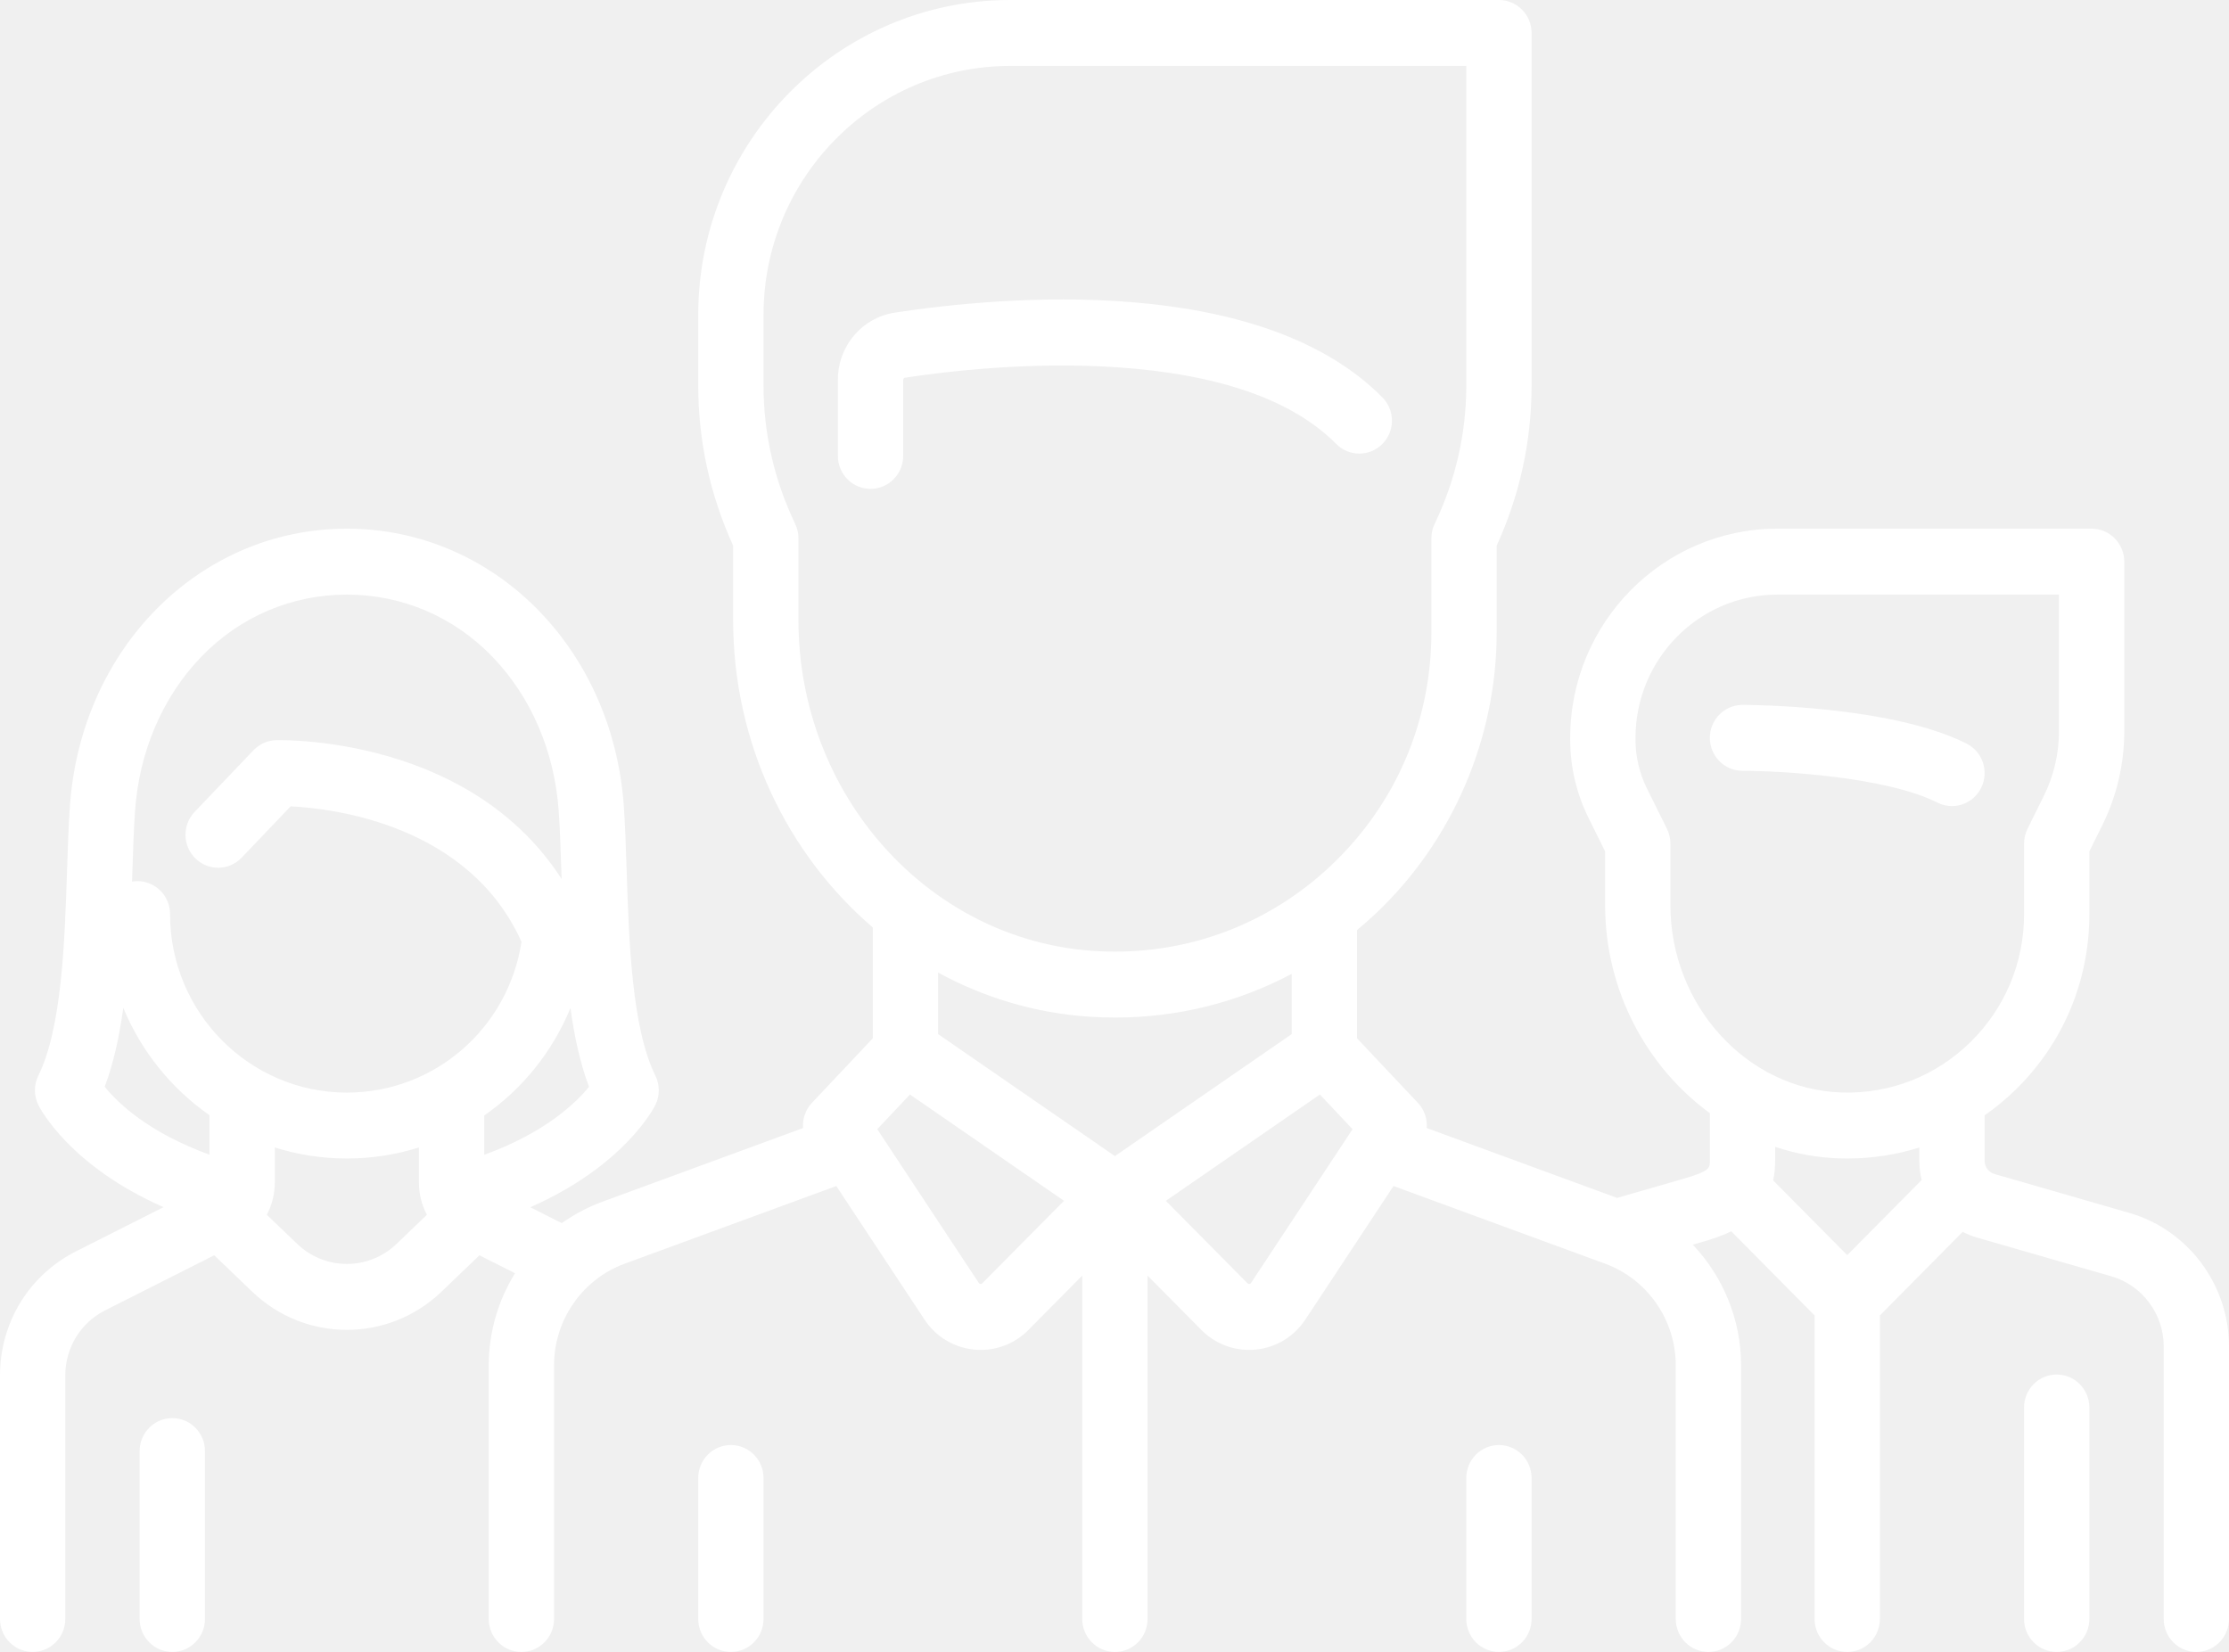
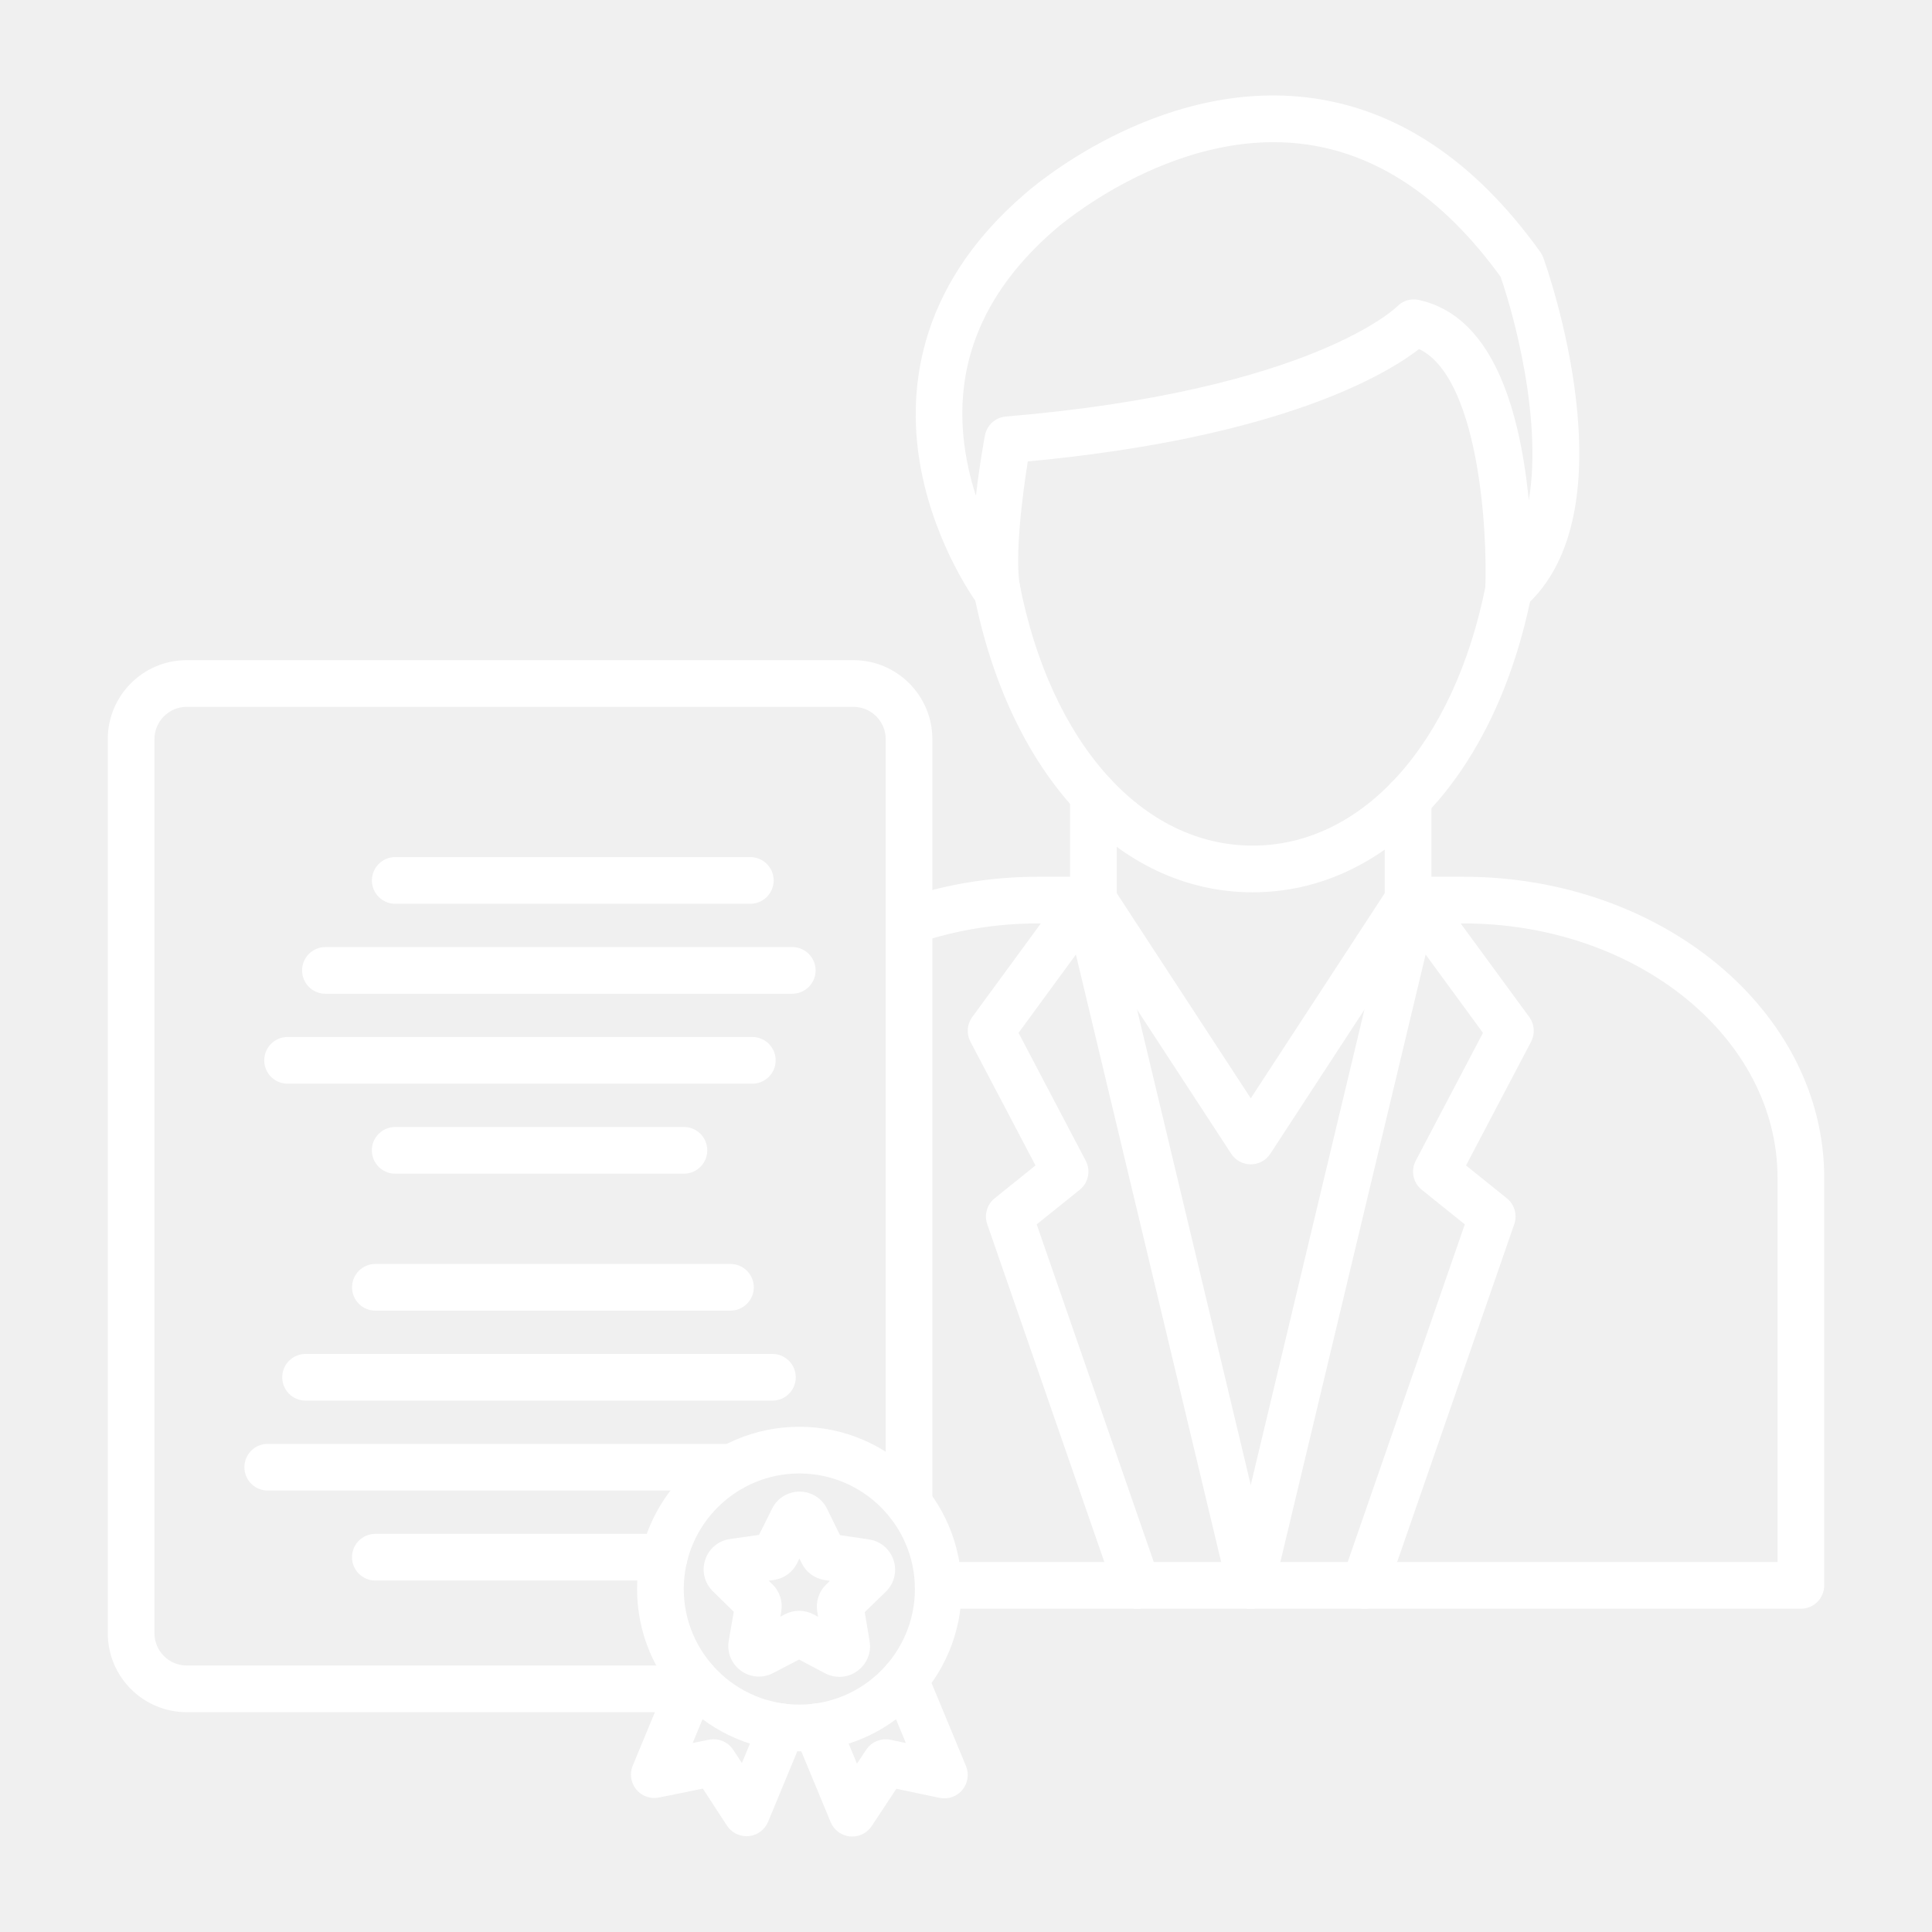
- <svg xmlns="http://www.w3.org/2000/svg" width="85" height="63" viewBox="0 0 85 63" fill="none">
-   <path d="M74.993 28.359C72.1 26.899 66.677 26.882 66.448 26.882C65.76 26.882 65.203 27.445 65.203 28.139C65.203 28.834 65.76 29.396 66.448 29.396C67.847 29.396 71.91 29.614 73.879 30.608C74.058 30.698 74.248 30.741 74.435 30.741C74.891 30.741 75.331 30.486 75.549 30.046C75.857 29.425 75.608 28.67 74.993 28.359Z" fill="white" />
-   <path d="M81.2 46.257L76.058 44.773C75.836 44.709 75.681 44.502 75.681 44.269V42.536C76.099 42.243 76.498 41.916 76.871 41.55C78.679 39.779 79.675 37.403 79.675 34.86V32.468L80.172 31.465C80.718 30.363 81.006 29.129 81.006 27.897V21.419C81.006 20.724 80.449 20.162 79.761 20.162H67.779C63.422 20.162 59.877 23.741 59.877 28.139V28.214C59.877 29.239 60.117 30.265 60.571 31.181L61.209 32.468V34.522C61.209 37.776 62.797 40.695 65.203 42.452L65.203 44.269C65.203 44.548 65.203 44.664 64.175 44.961L61.666 45.685L54.407 43.02C54.434 42.675 54.318 42.323 54.068 42.058L51.749 39.598V35.468C51.994 35.264 52.236 35.054 52.47 34.833C55.396 32.064 57.074 28.154 57.074 24.107V20.809C57.958 18.867 58.405 16.813 58.405 14.698V1.257C58.405 0.563 57.848 0 57.16 0H38.522C31.962 0 26.626 5.388 26.626 12.01V14.698C26.626 16.814 27.074 18.868 27.957 20.809V23.647C27.957 28.346 30.027 32.58 33.283 35.371V39.598L30.963 42.058C30.714 42.323 30.598 42.675 30.624 43.02L22.963 45.833C22.408 46.037 21.892 46.313 21.424 46.647L20.221 46.04C23.802 44.466 24.936 42.253 24.991 42.143C25.166 41.789 25.166 41.372 24.991 41.019C24.093 39.206 23.984 35.884 23.897 33.214C23.868 32.326 23.84 31.486 23.788 30.738C23.363 24.709 18.823 20.162 13.227 20.162C7.63 20.162 3.09 24.709 2.666 30.738C2.613 31.486 2.586 32.326 2.556 33.215C2.469 35.884 2.36 39.206 1.463 41.018C1.287 41.372 1.287 41.789 1.463 42.143C1.517 42.253 2.649 44.461 6.237 46.037L2.896 47.724C1.11 48.626 0 50.439 0 52.455V61.742C0 62.437 0.557 62.999 1.245 62.999C1.933 62.999 2.49 62.437 2.49 61.742V52.455C2.49 51.397 3.072 50.446 4.01 49.973L8.17 47.872L9.618 49.261C10.63 50.232 11.928 50.717 13.227 50.717C14.525 50.717 15.824 50.232 16.836 49.261L18.283 47.873L19.64 48.557C19.001 49.589 18.638 50.8 18.638 52.067V61.743C18.638 62.437 19.196 63 19.883 63C20.571 63 21.128 62.437 21.128 61.743V52.067C21.128 50.341 22.208 48.786 23.814 48.196L31.891 45.231L35.254 50.323C35.683 50.974 36.372 51.391 37.143 51.468C37.229 51.477 37.315 51.481 37.4 51.481C38.081 51.481 38.732 51.211 39.219 50.719L41.27 48.648V61.743C41.27 62.437 41.828 63 42.516 63C43.203 63 43.761 62.437 43.761 61.743V48.648L45.812 50.719C46.299 51.211 46.951 51.481 47.631 51.481C47.716 51.481 47.802 51.477 47.888 51.469C48.659 51.392 49.348 50.974 49.778 50.323L53.14 45.231L61.217 48.196C62.823 48.786 63.903 50.342 63.903 52.068V61.743C63.903 62.437 64.46 63 65.148 63C65.835 63 66.393 62.437 66.393 61.743V52.068C66.393 50.32 65.705 48.68 64.551 47.468L64.859 47.379C65.169 47.29 65.593 47.167 66.018 46.957L69.197 50.167V61.743C69.197 62.437 69.754 63 70.442 63C71.129 63 71.687 62.437 71.687 61.743V50.167L74.844 46.979C75.012 47.065 75.188 47.138 75.374 47.192L80.516 48.675C81.69 49.014 82.51 50.111 82.51 51.344V61.743C82.51 62.437 83.067 63 83.755 63C84.442 63 85 62.437 85 61.743V51.344C85 48.994 83.438 46.902 81.2 46.257ZM7.988 44.036C5.659 43.19 4.491 42.062 3.992 41.446C4.332 40.549 4.552 39.521 4.702 38.436C5.388 40.098 6.538 41.517 7.988 42.53V44.036ZM15.121 47.439C14.059 48.457 12.395 48.457 11.333 47.438L10.175 46.328C10.371 45.958 10.478 45.539 10.478 45.1V43.76C11.347 44.034 12.27 44.182 13.227 44.182C14.183 44.182 15.106 44.033 15.976 43.761L15.976 45.1C15.976 45.539 16.083 45.958 16.279 46.328L15.121 47.439ZM13.227 41.668C9.509 41.668 6.485 38.614 6.485 34.86C6.485 34.166 5.927 33.603 5.24 33.603C5.17 33.603 5.102 33.61 5.035 33.622C5.039 33.513 5.042 33.405 5.046 33.298C5.074 32.434 5.101 31.617 5.15 30.917C5.309 28.658 6.203 26.577 7.667 25.056C9.144 23.521 11.119 22.676 13.227 22.676C15.335 22.676 17.31 23.521 18.787 25.056C20.251 26.577 21.145 28.658 21.305 30.917C21.354 31.617 21.381 32.433 21.409 33.298C21.411 33.372 21.414 33.447 21.416 33.522C20.061 31.415 17.969 29.862 15.266 28.985C12.769 28.175 10.621 28.225 10.53 28.227C10.204 28.236 9.895 28.374 9.668 28.611L7.422 30.963C6.945 31.463 6.959 32.259 7.454 32.741C7.949 33.223 8.737 33.208 9.215 32.709L11.084 30.751C12.694 30.831 17.873 31.439 19.887 35.917C19.38 39.217 16.571 41.668 13.227 41.668ZM18.466 44.041L18.466 42.541C19.914 41.535 21.066 40.118 21.753 38.443C21.902 39.526 22.123 40.551 22.462 41.447C21.966 42.057 20.793 43.195 18.466 44.041ZM30.448 23.647V20.528C30.448 20.338 30.405 20.151 30.324 19.981C29.523 18.306 29.116 16.529 29.116 14.698V12.01C29.116 6.774 33.336 2.514 38.522 2.514H55.915V14.698C55.915 16.529 55.509 18.306 54.708 19.981C54.626 20.152 54.584 20.339 54.584 20.528V24.107C54.584 27.512 53.228 30.669 50.767 32.998C50.46 33.289 50.141 33.562 49.811 33.816C49.804 33.821 49.797 33.826 49.79 33.831C47.484 35.599 44.66 36.458 41.71 36.265C35.395 35.852 30.448 30.309 30.448 23.647ZM37.458 48.941C37.45 48.95 37.43 48.971 37.389 48.966C37.349 48.962 37.333 48.938 37.326 48.928L33.453 43.063L34.7 41.741L40.574 45.795L37.458 48.941ZM42.516 44.09L35.773 39.437V37.09C37.518 38.042 39.471 38.638 41.549 38.774C41.877 38.795 42.203 38.806 42.529 38.806C44.909 38.806 47.201 38.231 49.258 37.14V39.437L42.516 44.09ZM47.706 48.928C47.699 48.938 47.683 48.962 47.642 48.967C47.602 48.972 47.582 48.95 47.573 48.941L44.458 45.796L50.332 41.742L51.578 43.064L47.706 48.928ZM70.442 47.867L67.616 45.015C67.665 44.789 67.693 44.541 67.693 44.268L67.693 43.738C68.477 43.997 69.304 44.152 70.159 44.178C70.255 44.181 70.35 44.182 70.445 44.182C71.39 44.182 72.313 44.038 73.191 43.763V44.269C73.191 44.52 73.222 44.765 73.281 45.001L70.442 47.867ZM75.137 39.746C73.817 41.039 72.074 41.722 70.234 41.664C66.63 41.555 63.699 38.351 63.699 34.522V32.172C63.699 31.977 63.654 31.784 63.568 31.61L62.798 30.057C62.517 29.488 62.368 28.851 62.368 28.214V28.14C62.368 25.127 64.795 22.676 67.779 22.676H78.516V27.897C78.516 28.741 78.318 29.586 77.945 30.34L77.316 31.61C77.23 31.784 77.185 31.977 77.185 32.172V34.86C77.185 36.717 76.457 38.452 75.137 39.746Z" fill="white" />
-   <path d="M78.43 52.42C77.742 52.42 77.184 52.983 77.184 53.678V61.742C77.184 62.437 77.742 62.999 78.43 62.999C79.117 62.999 79.675 62.437 79.675 61.742V53.678C79.675 52.983 79.117 52.42 78.43 52.42Z" fill="white" />
-   <path d="M6.57 54.082C5.883 54.082 5.325 54.645 5.325 55.339V61.742C5.325 62.437 5.883 62.999 6.57 62.999C7.258 62.999 7.816 62.437 7.816 61.742V55.339C7.816 54.645 7.258 54.082 6.57 54.082Z" fill="white" />
-   <path d="M52.715 15.154C48.006 10.399 38.153 11.308 34.135 11.92C32.87 12.112 31.951 13.193 31.951 14.491V17.387C31.951 18.081 32.509 18.644 33.197 18.644C33.884 18.644 34.442 18.081 34.442 17.387V14.49C34.442 14.448 34.469 14.411 34.507 14.405C36.112 14.161 39.296 13.784 42.596 14.007C46.479 14.268 49.291 15.252 50.955 16.931C51.441 17.422 52.229 17.422 52.715 16.931C53.202 16.44 53.202 15.644 52.715 15.154Z" fill="white" />
-   <path d="M27.871 55.109C27.184 55.109 26.626 55.672 26.626 56.366V61.742C26.626 62.437 27.184 62.999 27.871 62.999C28.559 62.999 29.116 62.437 29.116 61.742V56.366C29.116 55.672 28.559 55.109 27.871 55.109Z" fill="white" />
-   <path d="M57.16 55.109C56.472 55.109 55.915 55.672 55.915 56.366V61.742C55.915 62.437 56.472 62.999 57.16 62.999C57.848 62.999 58.405 62.437 58.405 61.742V56.366C58.405 55.672 57.848 55.109 57.16 55.109Z" fill="white" />
+ <svg xmlns="http://www.w3.org/2000/svg" width="83" height="83" viewBox="0 0 83 83" fill="none">
+   <g clip-path="url(#clip0_322_127)">
+     <path fill-rule="evenodd" clip-rule="evenodd" d="M39.052 40.434C38.698 40.434 38.366 40.212 38.245 39.858C38.092 39.413 38.329 38.928 38.775 38.775C40.628 38.138 42.589 37.815 44.601 37.815H46.974C47.445 37.815 47.826 38.197 47.826 38.668C47.827 39.139 47.444 39.521 46.973 39.521H44.601C42.779 39.521 41.004 39.813 39.329 40.388C39.237 40.419 39.144 40.434 39.052 40.434ZM77.367 68.961H40.307C39.836 68.961 39.453 68.579 39.453 68.108C39.454 67.637 39.836 67.255 40.306 67.255L76.514 67.255V50.6C76.514 44.491 70.391 39.521 62.865 39.521H60.493C60.022 39.521 59.639 39.139 59.639 38.668C59.64 38.197 60.021 37.815 60.492 37.815H62.865C71.332 37.815 78.22 43.55 78.22 50.6L78.22 68.108C78.22 68.579 77.838 68.962 77.367 68.961Z" fill="white" stroke="white" stroke-width="0.3" />
+     <path fill-rule="evenodd" clip-rule="evenodd" d="M46.973 39.521C46.502 39.521 46.12 39.139 46.12 38.668L46.12 34.149C46.12 33.678 46.502 33.296 46.973 33.296C47.444 33.296 47.826 33.678 47.826 34.149L47.826 38.668C47.826 39.139 47.444 39.521 46.973 39.521ZM60.492 39.521C60.021 39.521 59.639 39.139 59.639 38.668L59.639 34.322C59.639 33.85 60.021 33.469 60.492 33.469C60.963 33.468 61.345 33.85 61.345 34.322L61.345 38.668C61.345 39.139 60.963 39.521 60.492 39.521Z" fill="white" stroke="white" stroke-width="0.3" />
+     <path fill-rule="evenodd" clip-rule="evenodd" d="M53.815 38.184C53.807 38.184 53.799 38.184 53.79 38.184C48.11 38.169 43.47 33.148 41.971 25.391C41.882 24.929 42.184 24.481 42.648 24.392C43.112 24.303 43.557 24.606 43.646 25.068C44.984 31.986 48.967 36.465 53.794 36.478C53.802 36.478 53.808 36.478 53.815 36.478C58.626 36.478 62.611 32.043 63.975 25.173C64.067 24.711 64.516 24.41 64.978 24.502C65.44 24.593 65.741 25.043 65.649 25.505C64.119 33.21 59.476 38.184 53.815 38.184Z" fill="white" stroke="white" stroke-width="0.3" />
+     <path fill-rule="evenodd" clip-rule="evenodd" d="M60.735 13.013C60.796 13.013 60.857 13.02 60.919 13.033C63.167 13.515 64.645 15.801 65.31 19.826C65.463 20.749 65.553 21.654 65.606 22.456C66.616 19.1 65.369 14.018 64.599 11.818C62.083 8.339 59.145 6.389 55.866 6.022C50.199 5.388 45.29 9.692 45.241 9.735C41.958 12.563 40.665 15.941 41.385 19.786C41.533 20.581 41.756 21.319 42.004 21.971C42.166 20.321 42.439 18.845 42.46 18.737C42.529 18.36 42.843 18.076 43.227 18.044C56.402 16.937 60.088 13.314 60.124 13.277C60.287 13.105 60.506 13.014 60.735 13.013ZM42.839 26.253C42.575 26.254 42.319 26.132 42.155 25.911C42.082 25.813 40.357 23.477 39.72 20.166C39.123 17.065 39.4 12.517 44.111 8.457C44.41 8.19 49.666 3.619 56.042 4.325C59.859 4.748 63.227 6.967 66.056 10.922C66.103 10.986 66.137 11.056 66.164 11.13C66.323 11.57 69.997 21.973 65.37 25.983C65.113 26.206 64.748 26.255 64.442 26.107C64.136 25.959 63.946 25.643 63.959 25.303C64.06 22.872 63.699 15.987 60.943 14.822C59.657 15.842 55.183 18.657 44.025 19.686C43.778 21.201 43.427 23.945 43.675 25.239C43.752 25.629 43.547 26.02 43.182 26.181C43.072 26.23 42.954 26.254 42.839 26.254L42.839 26.253ZM53.734 49.871C53.445 49.871 53.177 49.726 53.019 49.484L46.26 39.134C46.002 38.74 46.113 38.212 46.507 37.954C46.903 37.696 47.431 37.807 47.687 38.202L53.734 47.458L59.779 38.202C60.036 37.807 60.565 37.696 60.959 37.954C61.353 38.212 61.464 38.74 61.206 39.134L54.448 49.484C54.291 49.725 54.021 49.871 53.734 49.871L53.734 49.871Z" fill="white" stroke="white" stroke-width="0.3" />
+     <path fill-rule="evenodd" clip-rule="evenodd" d="M48.852 68.962C48.5 68.962 48.17 68.74 48.047 68.388L42.553 52.541C42.434 52.2 42.544 51.822 42.824 51.597L44.675 50.108L41.823 44.682C41.67 44.394 41.697 44.044 41.889 43.782L46.005 38.164C46.202 37.895 46.535 37.766 46.86 37.832C47.186 37.897 47.445 38.146 47.523 38.469L54.563 67.91C54.672 68.368 54.389 68.829 53.932 68.938C53.473 69.047 53.012 68.765 52.903 68.307L46.292 40.658L43.581 44.36L46.511 49.935C46.702 50.297 46.609 50.742 46.292 50.997L44.361 52.549L49.659 67.829C49.813 68.274 49.578 68.76 49.132 68.915C49.04 68.946 48.946 68.962 48.852 68.962Z" fill="white" stroke="white" stroke-width="0.3" />
+     <path fill-rule="evenodd" clip-rule="evenodd" d="M58.613 68.962C58.52 68.962 58.426 68.947 58.333 68.915C57.887 68.76 57.652 68.274 57.806 67.829L63.105 52.549L61.175 50.997C60.856 50.742 60.764 50.297 60.954 49.936L63.886 44.36L61.175 40.658L54.563 68.307C54.453 68.765 53.992 69.048 53.535 68.938C53.076 68.829 52.793 68.368 52.903 67.91L59.943 38.469C60.021 38.146 60.279 37.897 60.605 37.832C60.931 37.766 61.265 37.896 61.461 38.164L65.578 43.782C65.77 44.044 65.795 44.394 65.644 44.683L62.791 50.108L64.642 51.597C64.923 51.822 65.031 52.2 64.912 52.541L59.419 68.388C59.295 68.74 58.965 68.962 58.613 68.962Z" fill="white" stroke="white" stroke-width="0.3" />
+     <path fill-rule="evenodd" clip-rule="evenodd" d="M34.34 63.151C31.52 63.151 29.225 65.446 29.225 68.266C29.226 71.087 31.52 73.381 34.34 73.381C37.162 73.381 39.455 71.087 39.455 68.266C39.455 65.446 37.161 63.151 34.34 63.151ZM34.34 75.087C30.579 75.087 27.519 72.027 27.519 68.266C27.52 64.505 30.579 61.445 34.34 61.445C38.102 61.445 41.161 64.505 41.161 68.266C41.161 72.027 38.101 75.087 34.34 75.087Z" fill="white" stroke="white" stroke-width="0.3" />
+     <path fill-rule="evenodd" clip-rule="evenodd" d="M32.583 66.331C32.581 66.332 32.581 66.332 32.581 66.333L32.583 66.331ZM36.941 68.923V68.929C36.941 68.927 36.94 68.925 36.94 68.923L36.941 68.923ZM31.886 69.389C31.888 69.39 31.889 69.392 31.891 69.393L31.886 69.389ZM34.334 69.351C34.523 69.351 34.709 69.396 34.879 69.486L35.347 69.734L35.258 69.211C35.193 68.835 35.319 68.448 35.597 68.179L35.977 67.811L35.453 67.733C35.073 67.674 34.747 67.436 34.578 67.094L34.345 66.616L34.109 67.09C33.939 67.434 33.61 67.673 33.229 67.727L32.704 67.801L33.081 68.172C33.356 68.438 33.481 68.826 33.414 69.207L33.324 69.726L33.792 69.482C33.964 69.394 34.149 69.351 34.334 69.351ZM36.31 70.243L36.311 70.244C36.311 70.244 36.309 70.244 36.31 70.243ZM33.136 70.802L33.135 70.803C33.135 70.803 33.136 70.802 33.136 70.802L33.136 70.802ZM35.528 70.81C35.528 70.81 35.528 70.811 35.528 70.811L35.528 70.81ZM36.061 71.889C35.875 71.889 35.686 71.844 35.511 71.751L34.33 71.126L33.144 71.744C32.745 71.951 32.274 71.915 31.914 71.651C31.553 71.386 31.378 70.948 31.455 70.508L31.685 69.192L30.73 68.254C30.41 67.941 30.299 67.483 30.438 67.058C30.578 66.633 30.938 66.329 31.381 66.266L32.707 66.078L33.304 64.879C33.504 64.479 33.903 64.231 34.349 64.231C34.351 64.231 34.352 64.231 34.353 64.231C34.8 64.233 35.2 64.484 35.397 64.885C35.397 64.885 35.398 64.885 35.397 64.885L35.985 66.087L37.308 66.283C37.751 66.349 38.11 66.654 38.248 67.08C38.384 67.506 38.27 67.965 37.949 68.276L36.988 69.206L37.21 70.526C37.285 70.967 37.106 71.405 36.742 71.667C36.539 71.814 36.301 71.889 36.061 71.889L36.061 71.889Z" fill="white" />
+     <path d="M36.11 66.341H36.111M31.734 68.912C31.734 68.912 31.733 68.913 31.733 68.913M34.081 70.993C34.081 70.994 34.081 70.994 34.081 70.994M35.397 64.885C35.2 64.484 34.8 64.233 34.353 64.231C34.352 64.231 34.351 64.231 34.349 64.231C33.903 64.231 33.504 64.479 33.304 64.879L32.707 66.078L31.381 66.266C30.938 66.329 30.578 66.633 30.438 67.058C30.299 67.483 30.41 67.941 30.73 68.254L31.685 69.192L31.455 70.508C31.378 70.948 31.553 71.386 31.914 71.651C32.274 71.915 32.745 71.951 33.144 71.744L34.33 71.126L35.511 71.751C35.686 71.844 35.875 71.889 36.061 71.889L36.061 71.889C36.301 71.889 36.539 71.814 36.742 71.667C37.106 71.405 37.285 70.967 37.21 70.526L36.988 69.206L37.949 68.276C38.27 67.965 38.384 67.506 38.248 67.08C38.11 66.654 37.751 66.349 37.308 66.283L35.985 66.087L35.397 64.885ZM35.397 64.885C35.398 64.885 35.397 64.885 35.397 64.885ZM32.583 66.331C32.581 66.332 32.581 66.332 32.581 66.333L32.583 66.331ZM36.941 68.923V68.929C36.941 68.927 36.94 68.925 36.94 68.923L36.941 68.923ZM31.886 69.389C31.888 69.39 31.889 69.392 31.891 69.393L31.886 69.389ZM34.334 69.351C34.523 69.351 34.709 69.396 34.879 69.486L35.347 69.734L35.258 69.211C35.193 68.835 35.319 68.448 35.597 68.179L35.977 67.811L35.453 67.733C35.073 67.674 34.747 67.436 34.578 67.094L34.345 66.616L34.109 67.09C33.939 67.434 33.61 67.673 33.229 67.727L32.704 67.801L33.081 68.172C33.356 68.438 33.481 68.826 33.414 69.207L33.324 69.726L33.792 69.482C33.964 69.394 34.149 69.351 34.334 69.351ZM36.31 70.243L36.311 70.244C36.311 70.244 36.309 70.244 36.31 70.243ZM33.136 70.802L33.135 70.803C33.135 70.803 33.136 70.802 33.136 70.802L33.136 70.802ZM35.528 70.81C35.528 70.81 35.528 70.811 35.528 70.811L35.528 70.81Z" stroke="white" stroke-width="0.3" />
+     <path fill-rule="evenodd" clip-rule="evenodd" d="M30.187 73.406H8.02C6.233 73.406 4.78 71.953 4.78 70.167L4.78 31.751C4.78 29.965 6.233 28.511 8.02 28.511L36.665 28.511C38.451 28.511 39.905 29.965 39.905 31.752V64.603C39.905 65.074 39.523 65.456 39.052 65.456C38.581 65.456 38.199 65.074 38.199 64.603V31.751C38.199 30.905 37.51 30.217 36.665 30.217L8.02 30.217C7.175 30.217 6.486 30.905 6.486 31.752L6.486 70.167C6.486 71.012 7.174 71.701 8.02 71.701L30.187 71.701C30.659 71.701 31.04 72.082 31.04 72.554C31.04 73.025 30.658 73.406 30.187 73.406Z" fill="white" stroke="white" stroke-width="0.3" />
+     <path fill-rule="evenodd" clip-rule="evenodd" d="M31.381 56.156H16.127C15.656 56.156 15.274 55.775 15.274 55.303C15.274 54.832 15.656 54.45 16.127 54.45L31.381 54.45C31.852 54.45 32.234 54.832 32.234 55.303C32.234 55.774 31.852 56.156 31.381 56.156ZM28.529 67.751H16.125C15.654 67.751 15.272 67.37 15.272 66.898C15.272 66.427 15.654 66.046 16.125 66.046L28.529 66.045C29 66.045 29.382 66.427 29.382 66.898C29.382 67.37 29 67.751 28.529 67.751ZM33.184 60.022H13.127C12.655 60.022 12.275 59.64 12.275 59.169C12.275 58.697 12.655 58.316 13.126 58.316L33.184 58.316C33.655 58.316 34.036 58.697 34.036 59.169C34.037 59.64 33.654 60.022 33.184 60.022ZM31.467 63.885H11.502C11.03 63.885 10.649 63.504 10.649 63.033C10.649 62.562 11.029 62.18 11.502 62.18L31.467 62.18C31.938 62.18 32.32 62.562 32.32 63.033C32.32 63.504 31.938 63.886 31.467 63.885ZM36.612 78.749C36.585 78.749 36.557 78.748 36.53 78.745C36.217 78.715 35.944 78.514 35.824 78.223L34.287 74.516C34.106 74.08 34.313 73.581 34.749 73.401C35.183 73.22 35.682 73.427 35.862 73.862L36.785 76.087L37.336 75.253C37.53 74.962 37.881 74.817 38.224 74.889L39.165 75.088L38.084 72.476C37.903 72.04 38.11 71.542 38.546 71.362C38.982 71.181 39.48 71.388 39.659 71.823L41.361 75.929C41.481 76.222 41.43 76.557 41.227 76.801C41.027 77.044 40.706 77.156 40.397 77.091L38.44 76.678L37.323 78.367C37.164 78.607 36.896 78.749 36.612 78.749Z" fill="white" />
+     <path fill-rule="evenodd" clip-rule="evenodd" d="M32.234 38.677H16.98C16.509 38.677 16.127 38.295 16.127 37.824C16.127 37.353 16.509 36.971 16.98 36.971L32.234 36.971C32.705 36.971 33.087 37.353 33.087 37.824C33.087 38.295 32.705 38.677 32.234 38.677ZM29.382 50.272H16.978C16.507 50.272 16.125 49.89 16.125 49.419C16.125 48.948 16.507 48.566 16.978 48.566L29.382 48.566C29.853 48.566 30.235 48.948 30.235 49.419C30.235 49.89 29.853 50.272 29.382 50.272ZM34.037 42.542H13.979C13.508 42.542 13.128 42.16 13.128 41.69C13.128 41.218 13.508 40.837 13.979 40.837L34.037 40.836C34.508 40.836 34.889 41.218 34.889 41.69C34.89 42.16 34.507 42.542 34.037 42.542ZM32.32 46.406H12.355C11.882 46.406 11.502 46.025 11.502 45.553C11.502 45.082 11.882 44.7 12.355 44.7L32.32 44.7C32.791 44.7 33.173 45.082 33.173 45.553C33.173 46.024 32.791 46.406 32.32 46.406Z" fill="white" />
+     <path fill-rule="evenodd" clip-rule="evenodd" d="M31.381 56.156H16.127C15.656 56.156 15.274 55.775 15.274 55.303C15.274 54.832 15.656 54.45 16.127 54.45L31.381 54.45C31.852 54.45 32.234 54.832 32.234 55.303C32.234 55.774 31.852 56.156 31.381 56.156ZM28.529 67.751H16.125C15.654 67.751 15.272 67.37 15.272 66.898C15.272 66.427 15.654 66.046 16.125 66.046L28.529 66.045C29 66.045 29.382 66.427 29.382 66.898C29.382 67.37 29 67.751 28.529 67.751ZM33.184 60.022H13.127C12.655 60.022 12.275 59.64 12.275 59.169C12.275 58.697 12.655 58.316 13.126 58.316L33.184 58.316C33.655 58.316 34.036 58.697 34.036 59.169C34.037 59.64 33.654 60.022 33.184 60.022ZM31.467 63.885H11.502C11.03 63.885 10.649 63.504 10.649 63.033C10.649 62.562 11.029 62.18 11.502 62.18L31.467 62.18C31.938 62.18 32.32 62.562 32.32 63.033C32.32 63.504 31.938 63.886 31.467 63.885ZM36.612 78.749C36.585 78.749 36.557 78.748 36.53 78.745C36.217 78.715 35.944 78.514 35.824 78.223L34.287 74.516C34.106 74.08 34.313 73.581 34.749 73.401C35.183 73.22 35.682 73.427 35.862 73.862L36.785 76.087L37.336 75.253C37.53 74.962 37.881 74.817 38.224 74.889L39.165 75.088L38.084 72.476C37.903 72.04 38.11 71.542 38.546 71.362C38.982 71.181 39.48 71.388 39.659 71.823L41.361 75.929C41.481 76.222 41.43 76.557 41.227 76.801C41.027 77.044 40.706 77.156 40.397 77.091L38.44 76.678L37.323 78.367C37.164 78.607 36.896 78.749 36.612 78.749Z" stroke="white" stroke-width="0.3" />
+     <path fill-rule="evenodd" clip-rule="evenodd" d="M32.234 38.677H16.98C16.509 38.677 16.127 38.295 16.127 37.824C16.127 37.353 16.509 36.971 16.98 36.971L32.234 36.971C32.705 36.971 33.087 37.353 33.087 37.824C33.087 38.295 32.705 38.677 32.234 38.677ZM29.382 50.272H16.978C16.507 50.272 16.125 49.89 16.125 49.419C16.125 48.948 16.507 48.566 16.978 48.566L29.382 48.566C29.853 48.566 30.235 48.948 30.235 49.419C30.235 49.89 29.853 50.272 29.382 50.272ZM34.037 42.542H13.979C13.508 42.542 13.128 42.16 13.128 41.69C13.128 41.218 13.508 40.837 13.979 40.837L34.037 40.836C34.508 40.836 34.889 41.218 34.889 41.69C34.89 42.16 34.507 42.542 34.037 42.542ZM32.32 46.406H12.355C11.882 46.406 11.502 46.025 11.502 45.553C11.502 45.082 11.882 44.7 12.355 44.7L32.32 44.7C32.791 44.7 33.173 45.082 33.173 45.553C33.173 46.024 32.791 46.406 32.32 46.406Z" stroke="white" stroke-width="0.3" />
+     <path fill-rule="evenodd" clip-rule="evenodd" d="M32.072 78.735C31.786 78.735 31.514 78.591 31.357 78.348L30.264 76.673L28.279 77.076C27.971 77.139 27.651 77.026 27.451 76.783C27.252 76.54 27.201 76.206 27.32 75.914L29.018 71.819C29.197 71.383 29.696 71.177 30.131 71.357C30.567 71.537 30.774 72.036 30.593 72.472L29.511 75.085L30.491 74.885C30.833 74.816 31.184 74.963 31.375 75.256L31.903 76.061L32.812 73.862C32.992 73.427 33.491 73.221 33.927 73.401C34.363 73.581 34.569 74.08 34.389 74.515L32.859 78.208C32.738 78.501 32.465 78.702 32.15 78.732C32.123 78.734 32.098 78.735 32.072 78.735Z" fill="white" stroke="white" stroke-width="0.3" />
+   </g>
+   <defs>
+     <clipPath id="clip0_322_127">
+       <rect width="83" height="83" fill="white" />
+     </clipPath>
+   </defs>
</svg>
